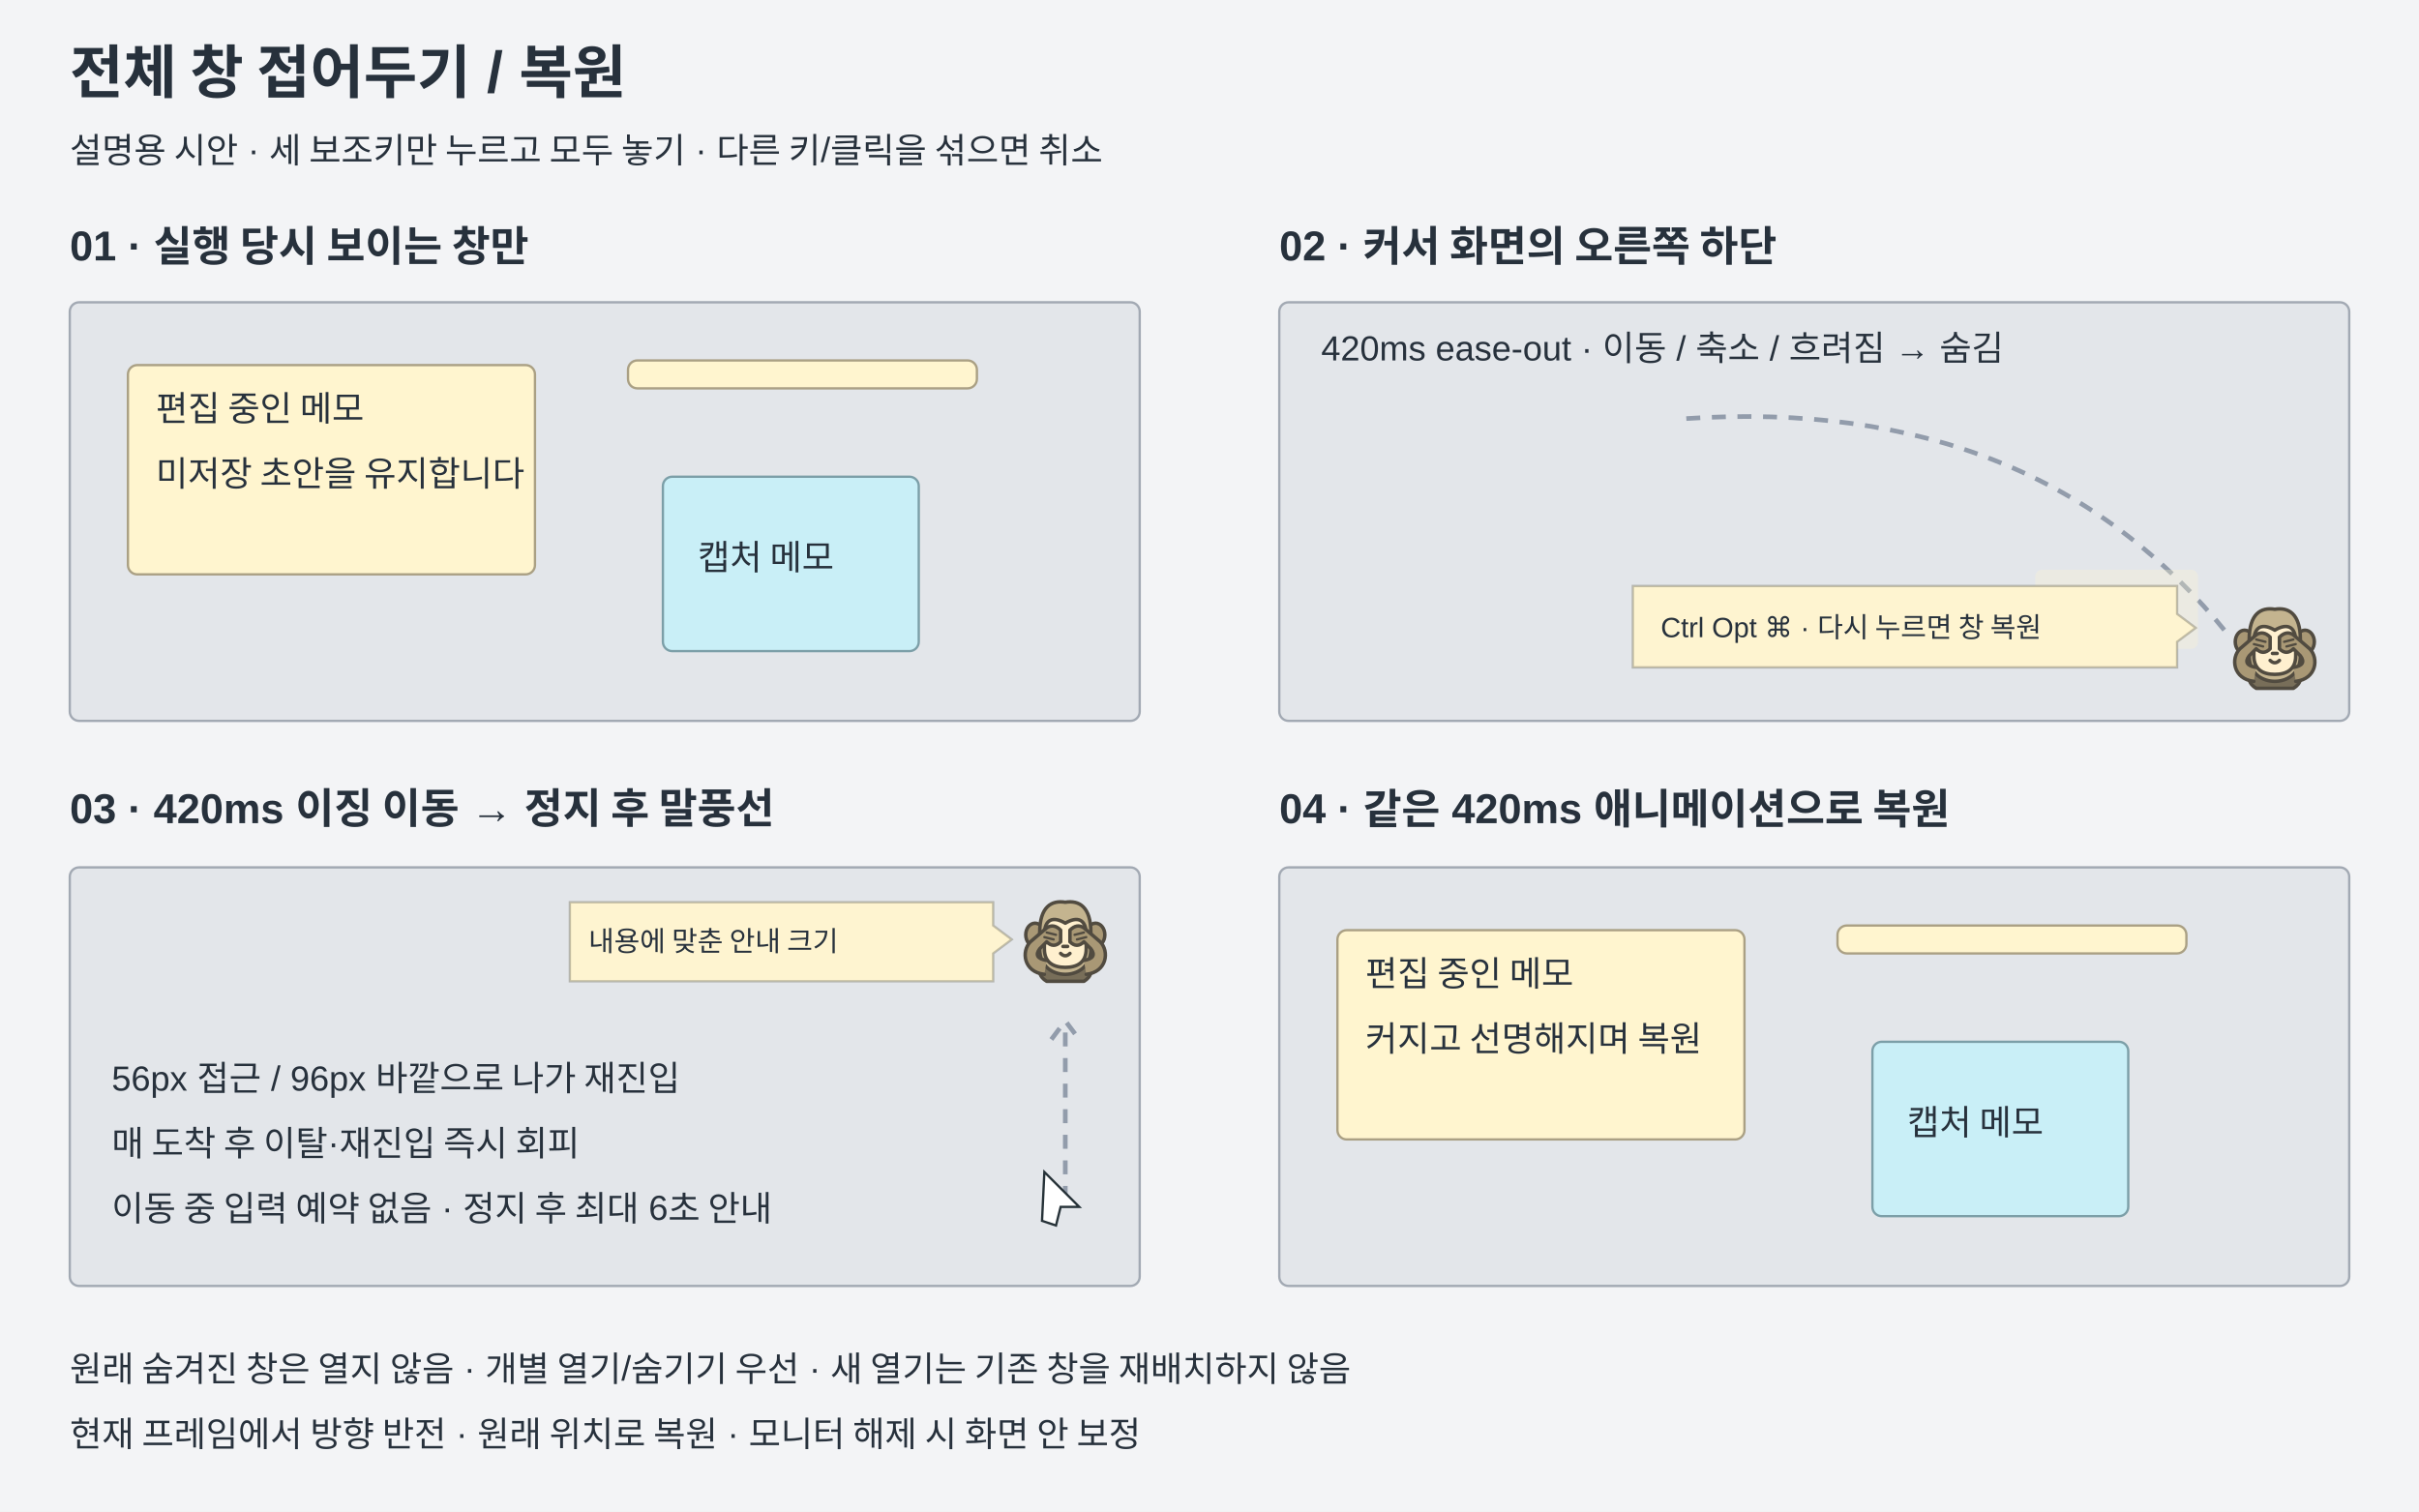
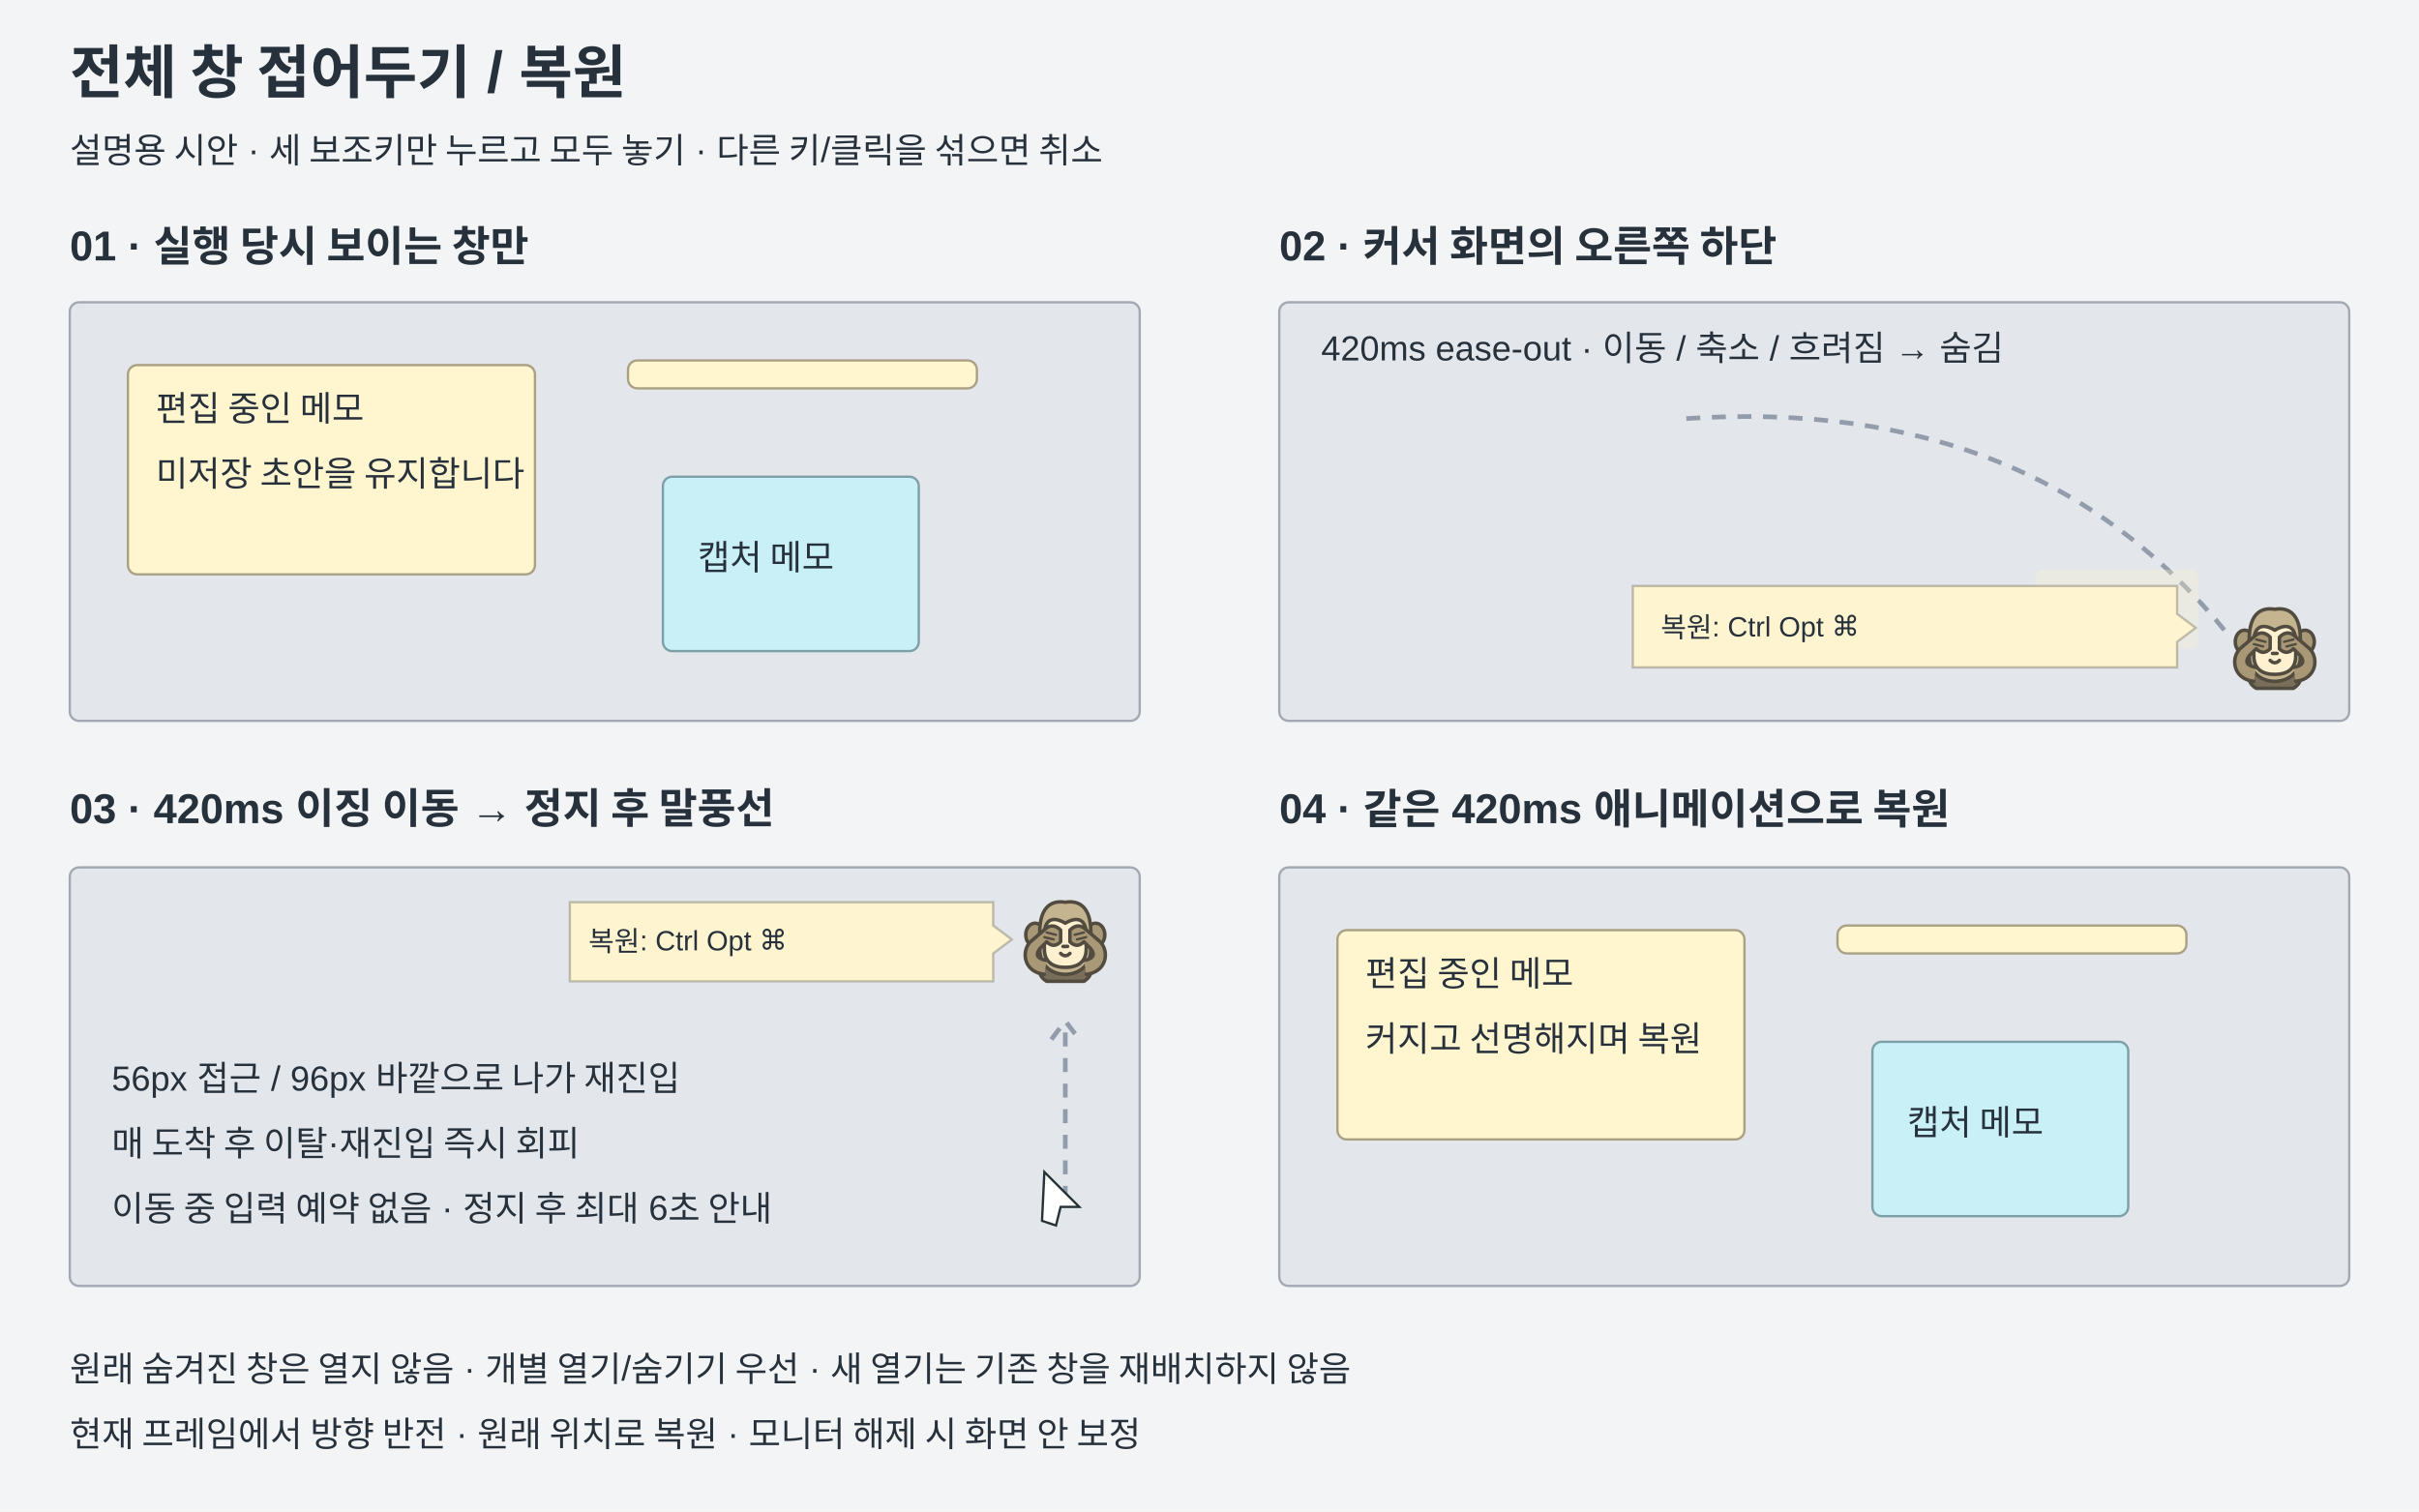
<svg xmlns="http://www.w3.org/2000/svg" width="1040" height="650" viewBox="0 0 1040 650">
  <style>text{font-family:'Apple SD Gothic Neo',Arial,sans-serif;fill:#27313c;font-size:15px}.title{font-size:25px;font-weight:600}.label{font-size:18px;font-weight:600}.screen{fill:#e3e6ea;stroke:#a2a9b3}.memo{fill:#fff5cf;stroke:#aaa084}.tip{fill:#fff5cf;fill-opacity:.95;stroke:#706d5a;stroke-opacity:.4} .icon{fill:#fff5cf;fill-opacity:.7;stroke:#706d5a;stroke-opacity:.4}</style>
  <rect width="1040" height="650" fill="#f3f4f6" />
  <text x="30" y="40" class="title">전체 창 접어두기 / 복원</text>
  <text x="30" y="70">설명용 시안 · 세 보조키만 누르고 모두 놓기 · 다른 키/클릭을 섞으면 취소</text>
  <text x="30" y="112" class="label">01 · 실행 당시 보이는 창만</text>
  <text x="550" y="112" class="label">02 · 커서 화면의 오른쪽 하단</text>
  <rect class="screen" x="30" y="130" width="460" height="180" rx="4" />
  <rect class="screen" x="550" y="130" width="460" height="180" rx="4" />
  <rect class="memo" x="55" y="157" width="175" height="90" rx="4" />
  <text x="67" y="181">편집 중인 메모</text>
  <text x="67" y="209">미저장 초안을 유지합니다</text>
  <rect class="memo" x="270" y="155" width="150" height="12" rx="4" />
  <rect x="285" y="205" width="110" height="75" rx="4" fill="#c9eff7" stroke="#7c9fa8" />
  <text x="300" y="245">캡처 메모</text>
  <path d="M725 180Q875 170 958 273" stroke="#929cab" stroke-width="2" stroke-dasharray="6 5" fill="none" />
  <rect x="875" y="245" width="70" height="34" rx="3" fill="#fff5cf" opacity=".3" />
  <g transform="translate(958 258)" fill="none" stroke="#514b40" stroke-width="1.5" stroke-linecap="round" stroke-linejoin="round">
    <path d="M10 29Q7 35 12 38H28Q33 35 30 29" fill="#786e59" />
    <ellipse cx="7" cy="18" rx="4" ry="5" fill="#a99875" />
    <ellipse cx="33" cy="18" rx="4" ry="5" fill="#a99875" />
    <path d="M9 17C9 6 14 3 20 4C26 3 31 6 31 17V24C31 32 25 35 20 35C15 35 9 32 9 24Z" fill="#c4b48f" />
    <path d="M11 18C11 11 15 10 20 13C25 10 29 11 29 18V24C29 30 25 32 20 32C15 32 11 30 11 24Z" fill="#fff0cf" />
    <path d="M18 26Q20 28 22 26M19 23H21" />
    <path d="M11 35C2 34 1 25 5 21L12 15Q15 13 18 16L18 21Q15 24 12 21L9 24Q6 28 12 29" fill="#a99875" />
    <path d="M29 35C38 34 39 25 35 21L28 15Q25 13 22 16L22 21Q25 24 28 21L31 24Q34 28 28 29" fill="#a99875" />
    <path d="M12 17L16 18M11 19L15 20M28 17L24 18M29 19L25 20" stroke-width="1" />
  </g>
  <path class="tip" d="M702 252H936V264L944 270L936 276V287H702Z" />
-   <text x="714" y="274" style="font-size:12px">Ctrl Opt ⌘ · 다시 누르면 창 복원</text>
+   <text x="714" y="274" style="font-size:12px">복원: Ctrl Opt ⌘</text>
  <text x="568" y="155">420ms ease-out · 이동 / 축소 / 흐려짐 → 숨김</text>
  <text x="30" y="354" class="label">03 · 420ms 이징 이동 → 정지 후 말풍선</text>
  <text x="550" y="354" class="label">04 · 같은 420ms 애니메이션으로 복원</text>
  <rect class="screen" x="30" y="373" width="460" height="180" rx="4" />
  <rect class="screen" x="550" y="373" width="460" height="180" rx="4" />
  <path class="tip" d="M245 388H427V398L435 404L427 410V422H245Z" />
-   <text x="253" y="409" style="font-size:12px">내용에 맞춘 안내 크기</text>
+   <text x="253" y="409" style="font-size:12px">복원: Ctrl Opt ⌘</text>
  <g transform="translate(438 384)" fill="none" stroke="#514b40" stroke-width="1.5" stroke-linecap="round" stroke-linejoin="round">
    <path d="M10 29Q7 35 12 38H28Q33 35 30 29" fill="#786e59" />
    <ellipse cx="7" cy="18" rx="4" ry="5" fill="#a99875" />
    <ellipse cx="33" cy="18" rx="4" ry="5" fill="#a99875" />
    <path d="M9 17C9 6 14 3 20 4C26 3 31 6 31 17V24C31 32 25 35 20 35C15 35 9 32 9 24Z" fill="#c4b48f" />
    <path d="M11 18C11 11 15 10 20 13C25 10 29 11 29 18V24C29 30 25 32 20 32C15 32 11 30 11 24Z" fill="#fff0cf" />
    <path d="M18 26Q20 28 22 26M19 23H21" />
    <path d="M11 35C2 34 1 25 5 21L12 15Q15 13 18 16L18 21Q15 24 12 21L9 24Q6 28 12 29" fill="#a99875" />
    <path d="M29 35C38 34 39 25 35 21L28 15Q25 13 22 16L22 21Q25 24 28 21L31 24Q34 28 28 29" fill="#a99875" />
    <path d="M12 17L16 18M11 19L15 20M28 17L24 18M29 19L25 20" stroke-width="1" />
  </g>
  <path d="M458 516V439m-6 8 6-8 6 8" fill="none" stroke="#929cab" stroke-width="2" stroke-dasharray="6 5" />
  <path d="m448 525 1-21 15 15-8 0-2 8z" fill="#fff" stroke="#263238" />
  <text x="48" y="469">56px 접근 / 96px 바깥으로 나가 재진입</text>
  <text x="48" y="497">매 도착 후 이탈·재진입 즉시 회피</text>
  <text x="48" y="525">이동 중 입력 예약 없음 · 정지 후 최대 6초 안내</text>
  <rect class="memo" x="575" y="400" width="175" height="90" rx="4" />
  <text x="587" y="424">편집 중인 메모</text>
  <text x="587" y="452">커지고 선명해지며 복원</text>
  <rect class="memo" x="790" y="398" width="150" height="12" rx="4" />
  <rect x="805" y="448" width="110" height="75" rx="4" fill="#c9eff7" stroke="#7c9fa8" />
  <text x="820" y="488">캡처 메모</text>
  <text x="30" y="594">원래 숨겨진 창은 열지 않음 · 개별 열기/숨기기 우선 · 새 열기는 기존 창을 재배치하지 않음</text>
  <text x="30" y="622">현재 프레임에서 방향 반전 · 원래 위치로 복원 · 모니터 해제 시 화면 안 보정</text>
</svg>
